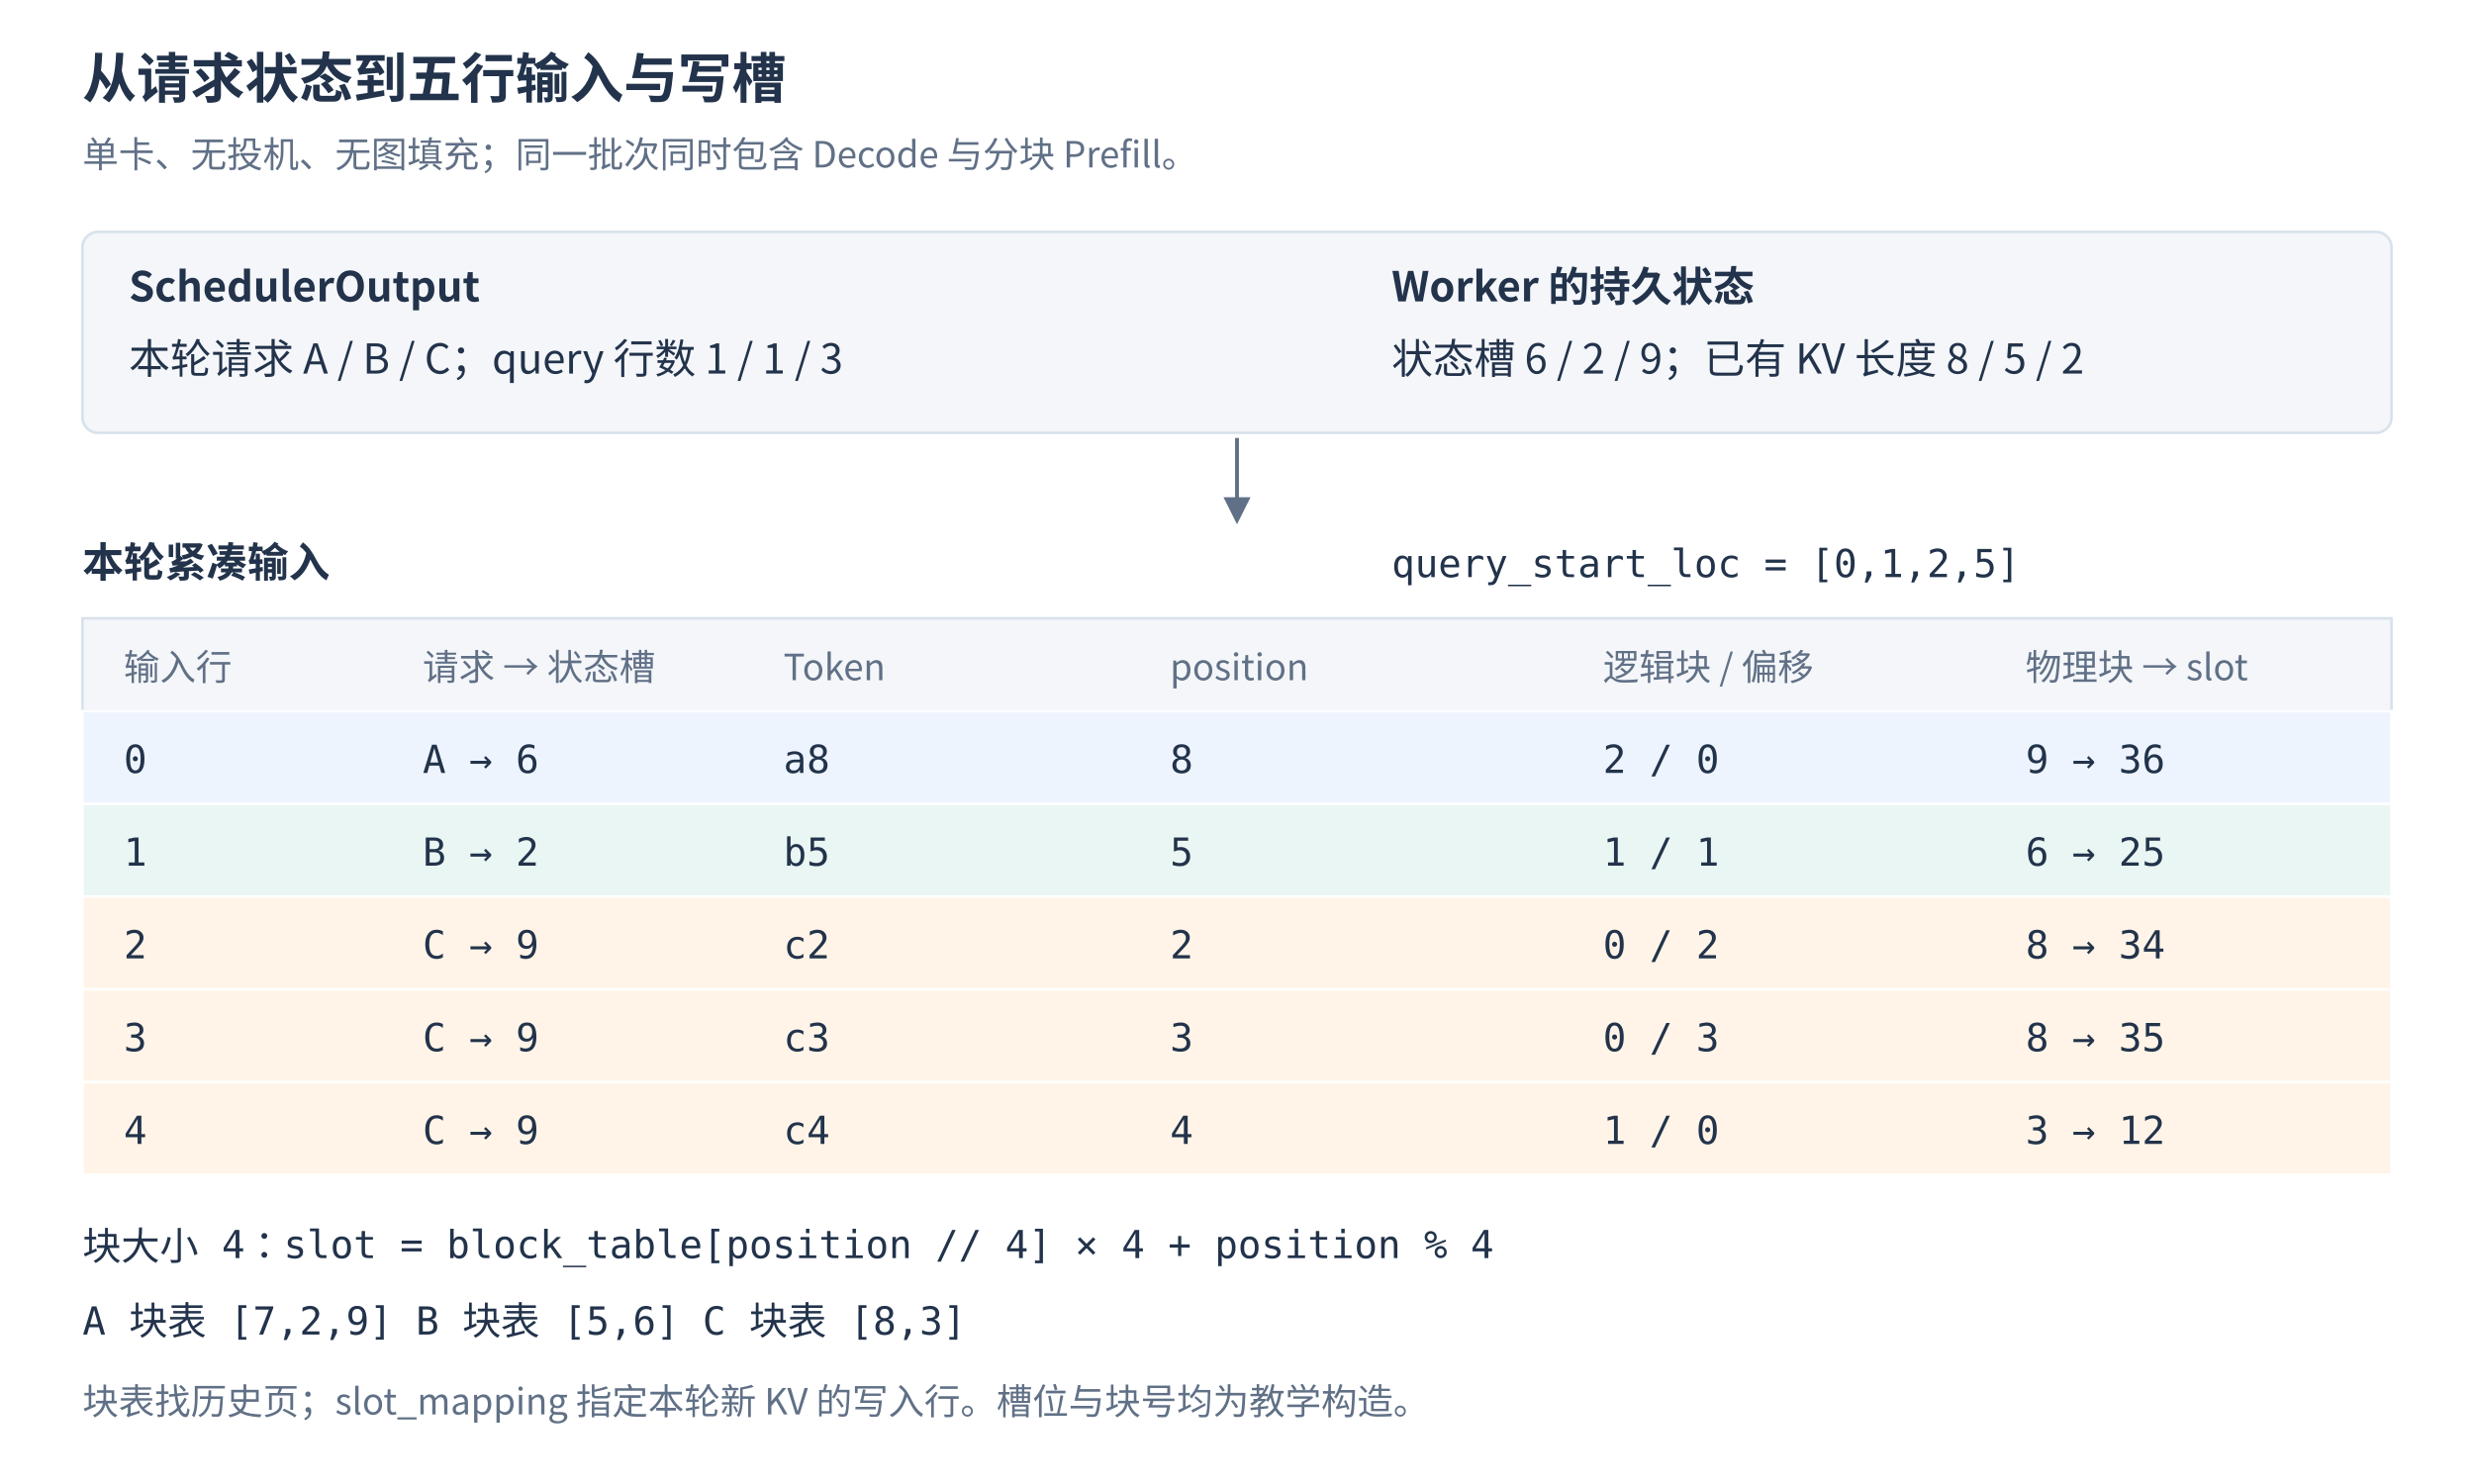
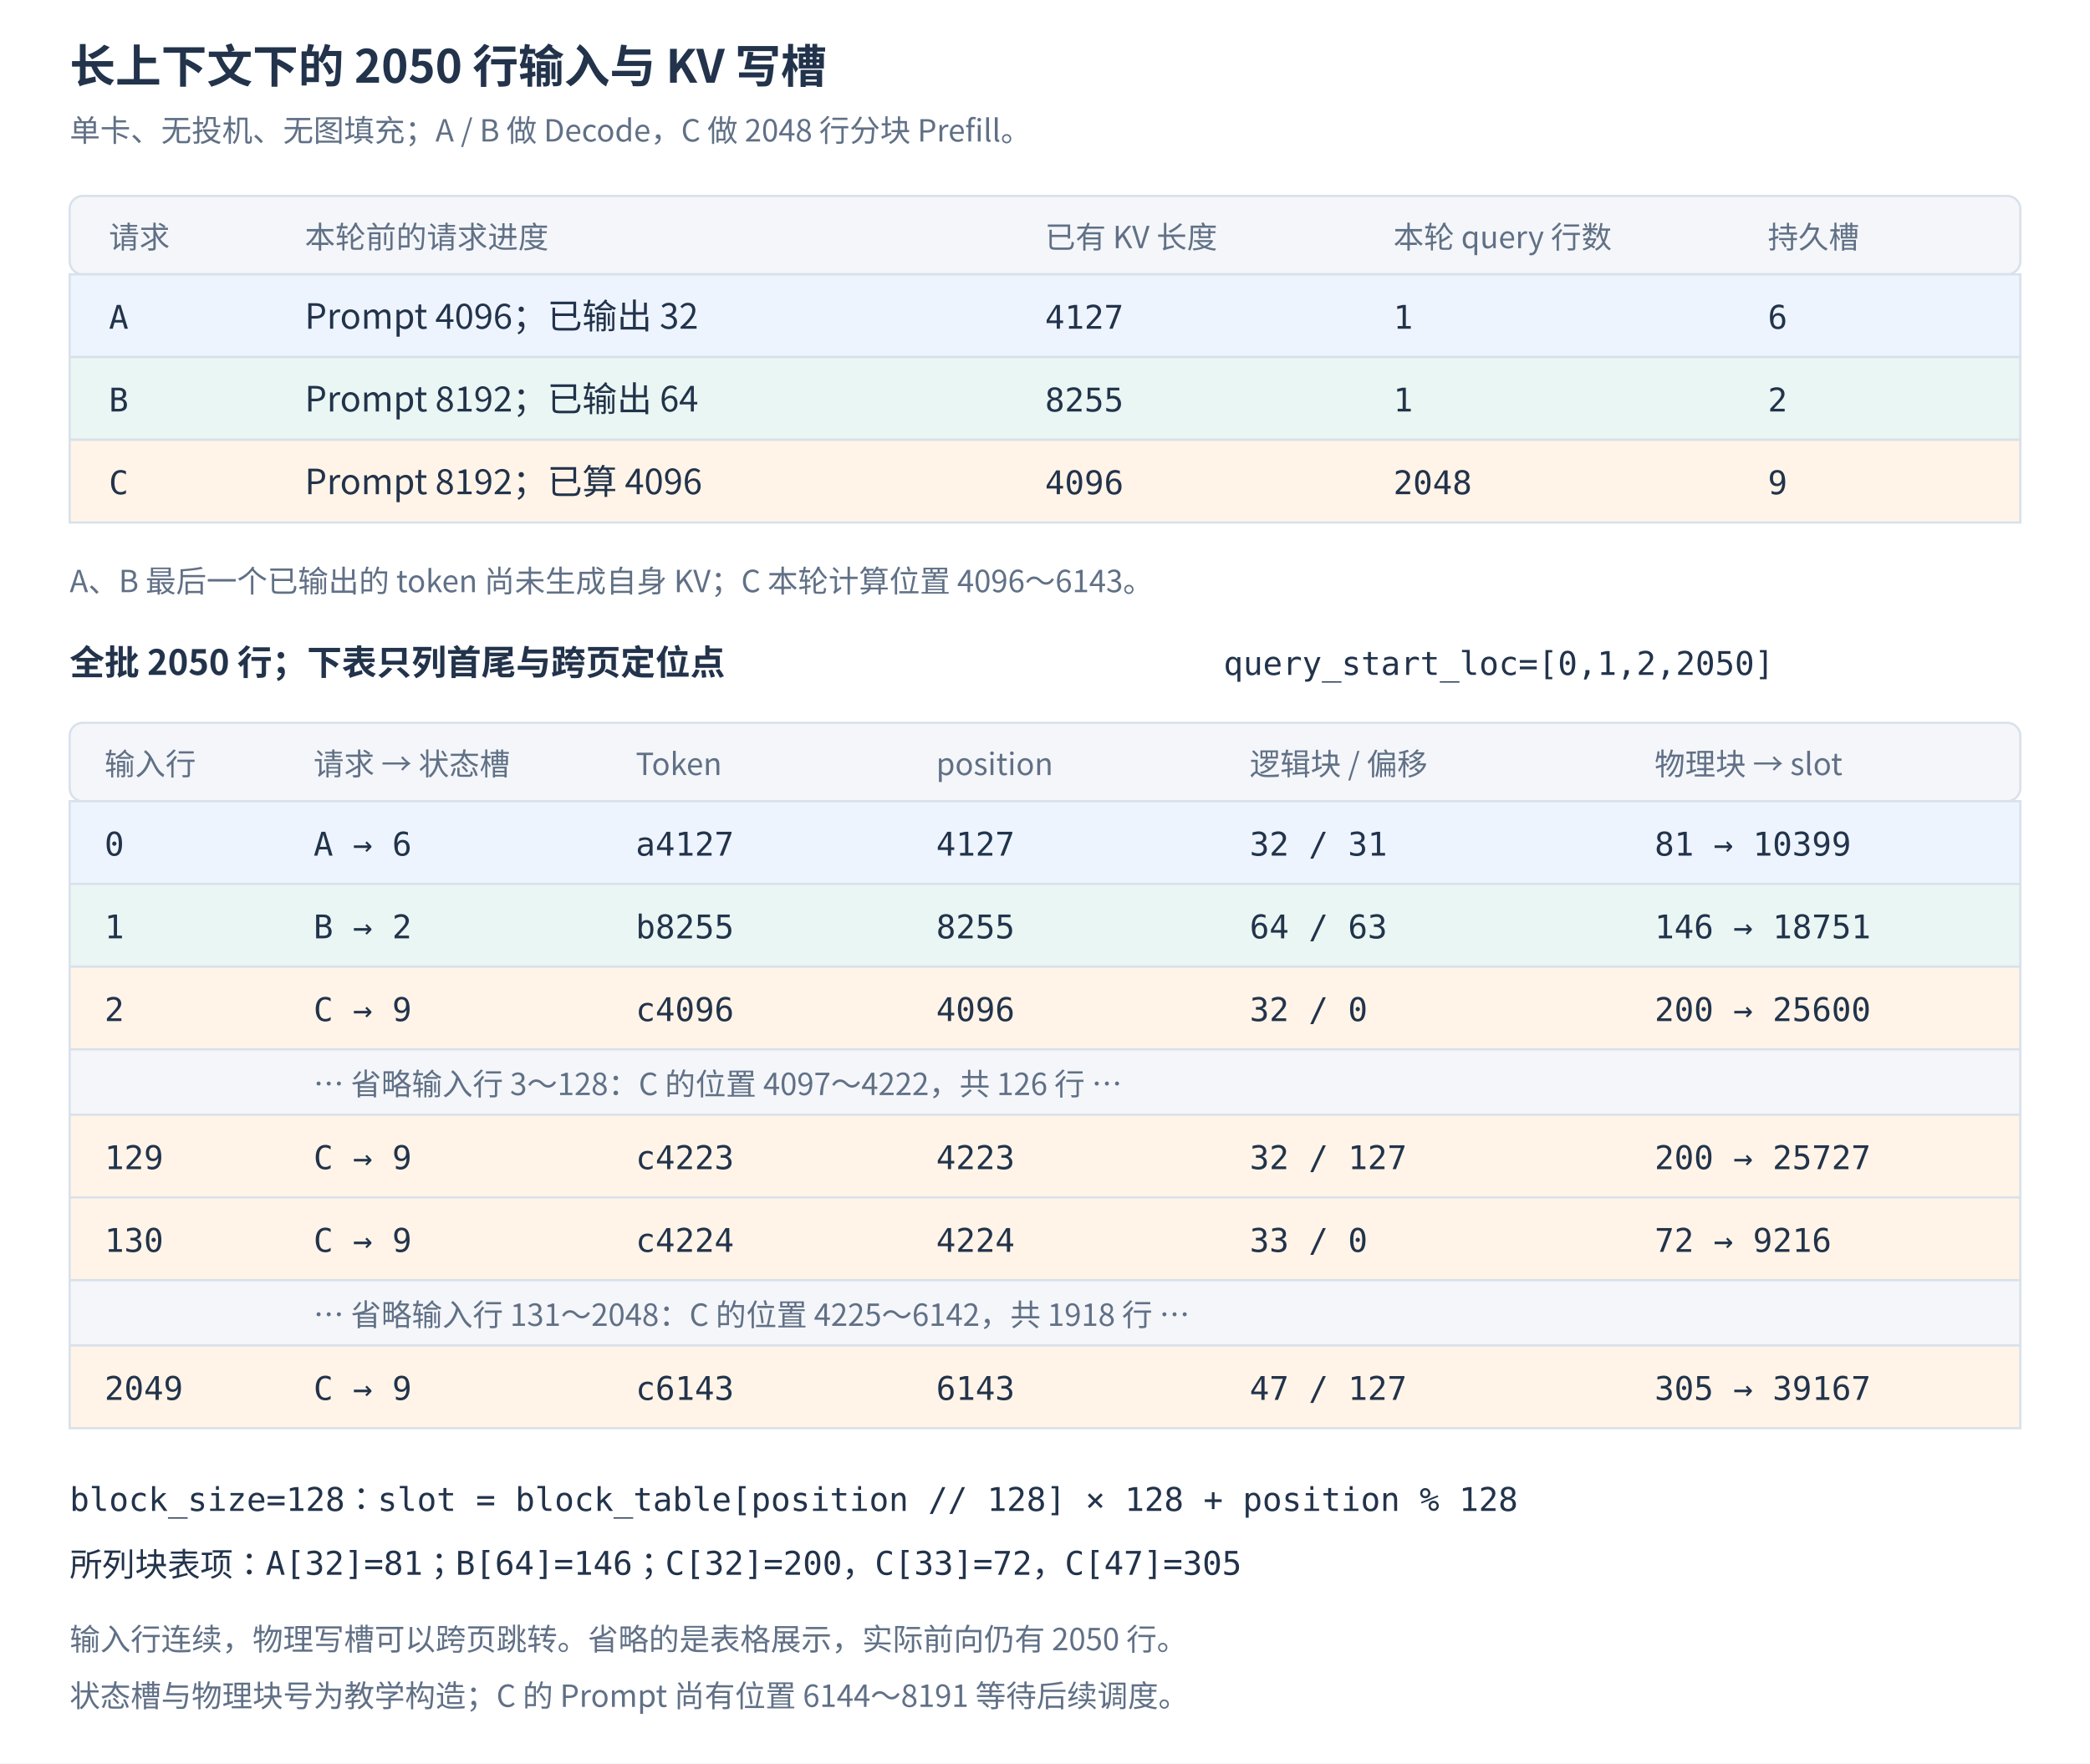
- <svg xmlns="http://www.w3.org/2000/svg" width="960" height="576" viewBox="0 0 960 576" role="img" aria-labelledby="title desc">
+ <svg xmlns="http://www.w3.org/2000/svg" width="960" height="810" viewBox="0 0 960 810" role="img" aria-labelledby="title desc">
  <defs>
    <marker id="arrow" markerWidth="7" markerHeight="7" refX="6" refY="3.5" orient="auto">
      <path d="M0 0 L7 3.5 L0 7" fill="#607086" />
    </marker>
-     <style>text{font-family:"PingFang SC","Microsoft YaHei","Noto Sans CJK SC",sans-serif;fill:#22334b}.title{font-size:21px;font-weight:600}.head{font-size:16px;font-weight:600}.body{font-size:16px}.small{font-size:14px;fill:#607086}.mono{font-family:ui-monospace,"SFMono-Regular",Consolas,"PingFang SC",monospace;font-size:15px}.blue{font-size:16px;fill:#2763b0}.teal{font-size:16px;fill:#157b78}.orange{font-size:16px;fill:#a96524}</style>
+     <style>text{font-family:"PingFang SC","Microsoft YaHei","Noto Sans CJK SC",sans-serif;fill:#22334b}.title{font-size:21px;font-weight:600}.head{font-size:16px;font-weight:600}.body{font-size:16px}.small{font-size:14px;fill:#607086}.mono{font-family:ui-monospace,"SFMono-Regular",Consolas,"PingFang SC",monospace;font-size:15px}</style>
  </defs>
-   <rect width="960" height="576" fill="#fff" />
-   <text x="32" y="38" class="title">从请求状态到五行输入与写槽</text>
-   <text x="32" y="65" class="small">单卡、无投机、无图填充；同一批次同时包含 Decode 与分块 Prefill。</text>
-   <rect x="32" y="90" width="896" height="78" rx="6" fill="#f4f6f9" stroke="#d8e1eb" />
-   <text x="50" y="117" class="head">SchedulerOutput</text>
-   <text x="50" y="145" class="body">本轮请求 A / B / C；query 行数 1 / 1 / 3</text>
-   <text x="540" y="117" class="head">Worker 的持久状态</text>
-   <text x="540" y="145" class="body">状态槽 6 / 2 / 9；已有 KV 长度 8 / 5 / 2</text>
-   <path d="M480 170 L480 202" fill="none" stroke="#607086" stroke-width="1.5" marker-end="url(#arrow)" />
-   <text x="32" y="224" class="head">本轮紧凑输入</text>
-   <text x="540" y="224" class="mono">query_start_loc = [0,1,2,5]</text>
-   <rect x="32" y="240" width="896" height="36" rx="0" fill="#f4f6f9" stroke="#d8e1eb" />
-   <text x="48" y="264" class="small">输入行</text>
-   <text x="164" y="264" class="small">请求 → 状态槽</text>
-   <text x="304" y="264" class="small">Token</text>
-   <text x="454" y="264" class="small">position</text>
-   <text x="622" y="264" class="small">逻辑块 / 偏移</text>
-   <text x="786" y="264" class="small">物理块 → slot</text>
-   <rect x="32" y="276" width="896" height="36" rx="0" fill="#edf4fe" stroke="white" />
-   <text x="48" y="300" class="mono">0</text>
-   <text x="164" y="300" class="mono">A → 6</text>
-   <text x="304" y="300" class="mono">a8</text>
-   <text x="454" y="300" class="mono">8</text>
-   <text x="622" y="300" class="mono">2 / 0</text>
-   <text x="786" y="300" class="mono">9 → 36</text>
-   <rect x="32" y="312" width="896" height="36" rx="0" fill="#eaf6f3" stroke="white" />
-   <text x="48" y="336" class="mono">1</text>
-   <text x="164" y="336" class="mono">B → 2</text>
-   <text x="304" y="336" class="mono">b5</text>
-   <text x="454" y="336" class="mono">5</text>
-   <text x="622" y="336" class="mono">1 / 1</text>
-   <text x="786" y="336" class="mono">6 → 25</text>
-   <rect x="32" y="348" width="896" height="36" rx="0" fill="#fff4e7" stroke="white" />
-   <text x="48" y="372" class="mono">2</text>
-   <text x="164" y="372" class="mono">C → 9</text>
-   <text x="304" y="372" class="mono">c2</text>
-   <text x="454" y="372" class="mono">2</text>
-   <text x="622" y="372" class="mono">0 / 2</text>
-   <text x="786" y="372" class="mono">8 → 34</text>
-   <rect x="32" y="384" width="896" height="36" rx="0" fill="#fff4e7" stroke="white" />
-   <text x="48" y="408" class="mono">3</text>
-   <text x="164" y="408" class="mono">C → 9</text>
-   <text x="304" y="408" class="mono">c3</text>
-   <text x="454" y="408" class="mono">3</text>
-   <text x="622" y="408" class="mono">0 / 3</text>
-   <text x="786" y="408" class="mono">8 → 35</text>
-   <rect x="32" y="420" width="896" height="36" rx="0" fill="#fff4e7" stroke="white" />
-   <text x="48" y="444" class="mono">4</text>
-   <text x="164" y="444" class="mono">C → 9</text>
-   <text x="304" y="444" class="mono">c4</text>
-   <text x="454" y="444" class="mono">4</text>
-   <text x="622" y="444" class="mono">1 / 0</text>
-   <text x="786" y="444" class="mono">3 → 12</text>
-   <text x="32" y="489" class="mono">块大小 4：slot = block_table[position // 4] × 4 + position % 4</text>
-   <text x="32" y="518" class="mono">A 块表 [7,2,9]     B 块表 [5,6]     C 块表 [8,3]</text>
-   <text x="32" y="549" class="small">块表找历史页；slot_mapping 指定本轮新 KV 的写入行。槽位与块号均为教学构造。</text>
+   <rect width="960" height="810" fill="#fff" />
+   <text x="32" y="38" class="title">长上下文下的 2050 行输入与 KV 写槽</text>
+   <text x="32" y="65" class="small">单卡、无投机、无图填充；A / B 做 Decode，C 做 2048 行分块 Prefill。</text>
+   <rect x="32" y="90" width="896" height="36" rx="6" fill="#f4f6f9" stroke="#d8e1eb" />
+   <text x="50" y="114" class="small">请求</text>
+   <text x="140" y="114" class="small">本轮前的请求进度</text>
+   <text x="480" y="114" class="small">已有 KV 长度</text>
+   <text x="640" y="114" class="small">本轮 query 行数</text>
+   <text x="812" y="114" class="small">持久槽</text>
+   <rect x="32" y="126" width="896" height="38" rx="0" fill="#edf4fe" stroke="#d8e1eb" />
+   <text x="50" y="151" class="mono">A</text>
+   <text x="140" y="151" class="body">Prompt 4096；已输出 32</text>
+   <text x="480" y="151" class="mono">4127</text>
+   <text x="640" y="151" class="mono">1</text>
+   <text x="812" y="151" class="mono">6</text>
+   <rect x="32" y="164" width="896" height="38" rx="0" fill="#eaf6f3" stroke="#d8e1eb" />
+   <text x="50" y="189" class="mono">B</text>
+   <text x="140" y="189" class="body">Prompt 8192；已输出 64</text>
+   <text x="480" y="189" class="mono">8255</text>
+   <text x="640" y="189" class="mono">1</text>
+   <text x="812" y="189" class="mono">2</text>
+   <rect x="32" y="202" width="896" height="38" rx="0" fill="#fff4e7" stroke="#d8e1eb" />
+   <text x="50" y="227" class="mono">C</text>
+   <text x="140" y="227" class="body">Prompt 8192；已算 4096</text>
+   <text x="480" y="227" class="mono">4096</text>
+   <text x="640" y="227" class="mono">2048</text>
+   <text x="812" y="227" class="mono">9</text>
+   <text x="32" y="272" class="small">A、B 最后一个已输出的 token 尚未生成自身 KV；C 本轮计算位置 4096～6143。</text>
+   <text x="32" y="310" class="head">全批 2050 行；下表只列首尾与跨页定位点</text>
+   <text x="562" y="310" class="mono">query_start_loc=[0,1,2,2050]</text>
+   <rect x="32" y="332" width="896" height="36" rx="6" fill="#f4f6f9" stroke="#d8e1eb" />
+   <text x="48" y="356" class="small">输入行</text>
+   <text x="144" y="356" class="small">请求 → 状态槽</text>
+   <text x="292" y="356" class="small">Token</text>
+   <text x="430" y="356" class="small">position</text>
+   <text x="574" y="356" class="small">逻辑块 / 偏移</text>
+   <text x="760" y="356" class="small">物理块 → slot</text>
+   <rect x="32" y="368" width="896" height="38" rx="0" fill="#edf4fe" stroke="#d8e1eb" />
+   <text x="48" y="393" class="mono">0</text>
+   <text x="144" y="393" class="mono">A → 6</text>
+   <text x="292" y="393" class="mono">a4127</text>
+   <text x="430" y="393" class="mono">4127</text>
+   <text x="574" y="393" class="mono">32 / 31</text>
+   <text x="760" y="393" class="mono">81 → 10399</text>
+   <rect x="32" y="406" width="896" height="38" rx="0" fill="#eaf6f3" stroke="#d8e1eb" />
+   <text x="48" y="431" class="mono">1</text>
+   <text x="144" y="431" class="mono">B → 2</text>
+   <text x="292" y="431" class="mono">b8255</text>
+   <text x="430" y="431" class="mono">8255</text>
+   <text x="574" y="431" class="mono">64 / 63</text>
+   <text x="760" y="431" class="mono">146 → 18751</text>
+   <rect x="32" y="444" width="896" height="38" rx="0" fill="#fff4e7" stroke="#d8e1eb" />
+   <text x="48" y="469" class="mono">2</text>
+   <text x="144" y="469" class="mono">C → 9</text>
+   <text x="292" y="469" class="mono">c4096</text>
+   <text x="430" y="469" class="mono">4096</text>
+   <text x="574" y="469" class="mono">32 / 0</text>
+   <text x="760" y="469" class="mono">200 → 25600</text>
+   <rect x="32" y="482" width="896" height="30" rx="0" fill="#f4f6f9" stroke="#d8e1eb" />
+   <text x="144" y="503" class="small">⋯  省略输入行 3～128：C 的位置 4097～4222，共 126 行  ⋯</text>
+   <rect x="32" y="512" width="896" height="38" rx="0" fill="#fff4e7" stroke="#d8e1eb" />
+   <text x="48" y="537" class="mono">129</text>
+   <text x="144" y="537" class="mono">C → 9</text>
+   <text x="292" y="537" class="mono">c4223</text>
+   <text x="430" y="537" class="mono">4223</text>
+   <text x="574" y="537" class="mono">32 / 127</text>
+   <text x="760" y="537" class="mono">200 → 25727</text>
+   <rect x="32" y="550" width="896" height="38" rx="0" fill="#fff4e7" stroke="#d8e1eb" />
+   <text x="48" y="575" class="mono">130</text>
+   <text x="144" y="575" class="mono">C → 9</text>
+   <text x="292" y="575" class="mono">c4224</text>
+   <text x="430" y="575" class="mono">4224</text>
+   <text x="574" y="575" class="mono">33 / 0</text>
+   <text x="760" y="575" class="mono">72 → 9216</text>
+   <rect x="32" y="588" width="896" height="30" rx="0" fill="#f4f6f9" stroke="#d8e1eb" />
+   <text x="144" y="609" class="small">⋯  省略输入行 131～2048：C 的位置 4225～6142，共 1918 行  ⋯</text>
+   <rect x="32" y="618" width="896" height="38" rx="0" fill="#fff4e7" stroke="#d8e1eb" />
+   <text x="48" y="643" class="mono">2049</text>
+   <text x="144" y="643" class="mono">C → 9</text>
+   <text x="292" y="643" class="mono">c6143</text>
+   <text x="430" y="643" class="mono">6143</text>
+   <text x="574" y="643" class="mono">47 / 127</text>
+   <text x="760" y="643" class="mono">305 → 39167</text>
+   <text x="32" y="694" class="mono">block_size=128：slot = block_table[position // 128] × 128 + position % 128</text>
+   <text x="32" y="724" class="mono">所列块表项：A[32]=81；B[64]=146；C[32]=200，C[33]=72，C[47]=305</text>
+   <text x="32" y="758" class="small">输入行连续，物理写槽可以跨页跳转。省略的是表格展示，实际前向仍有 2050 行。</text>
+   <text x="32" y="784" class="small">状态槽与物理块号为教学构造；C 的 Prompt 尚有位置 6144～8191 等待后续调度。</text>
</svg>
